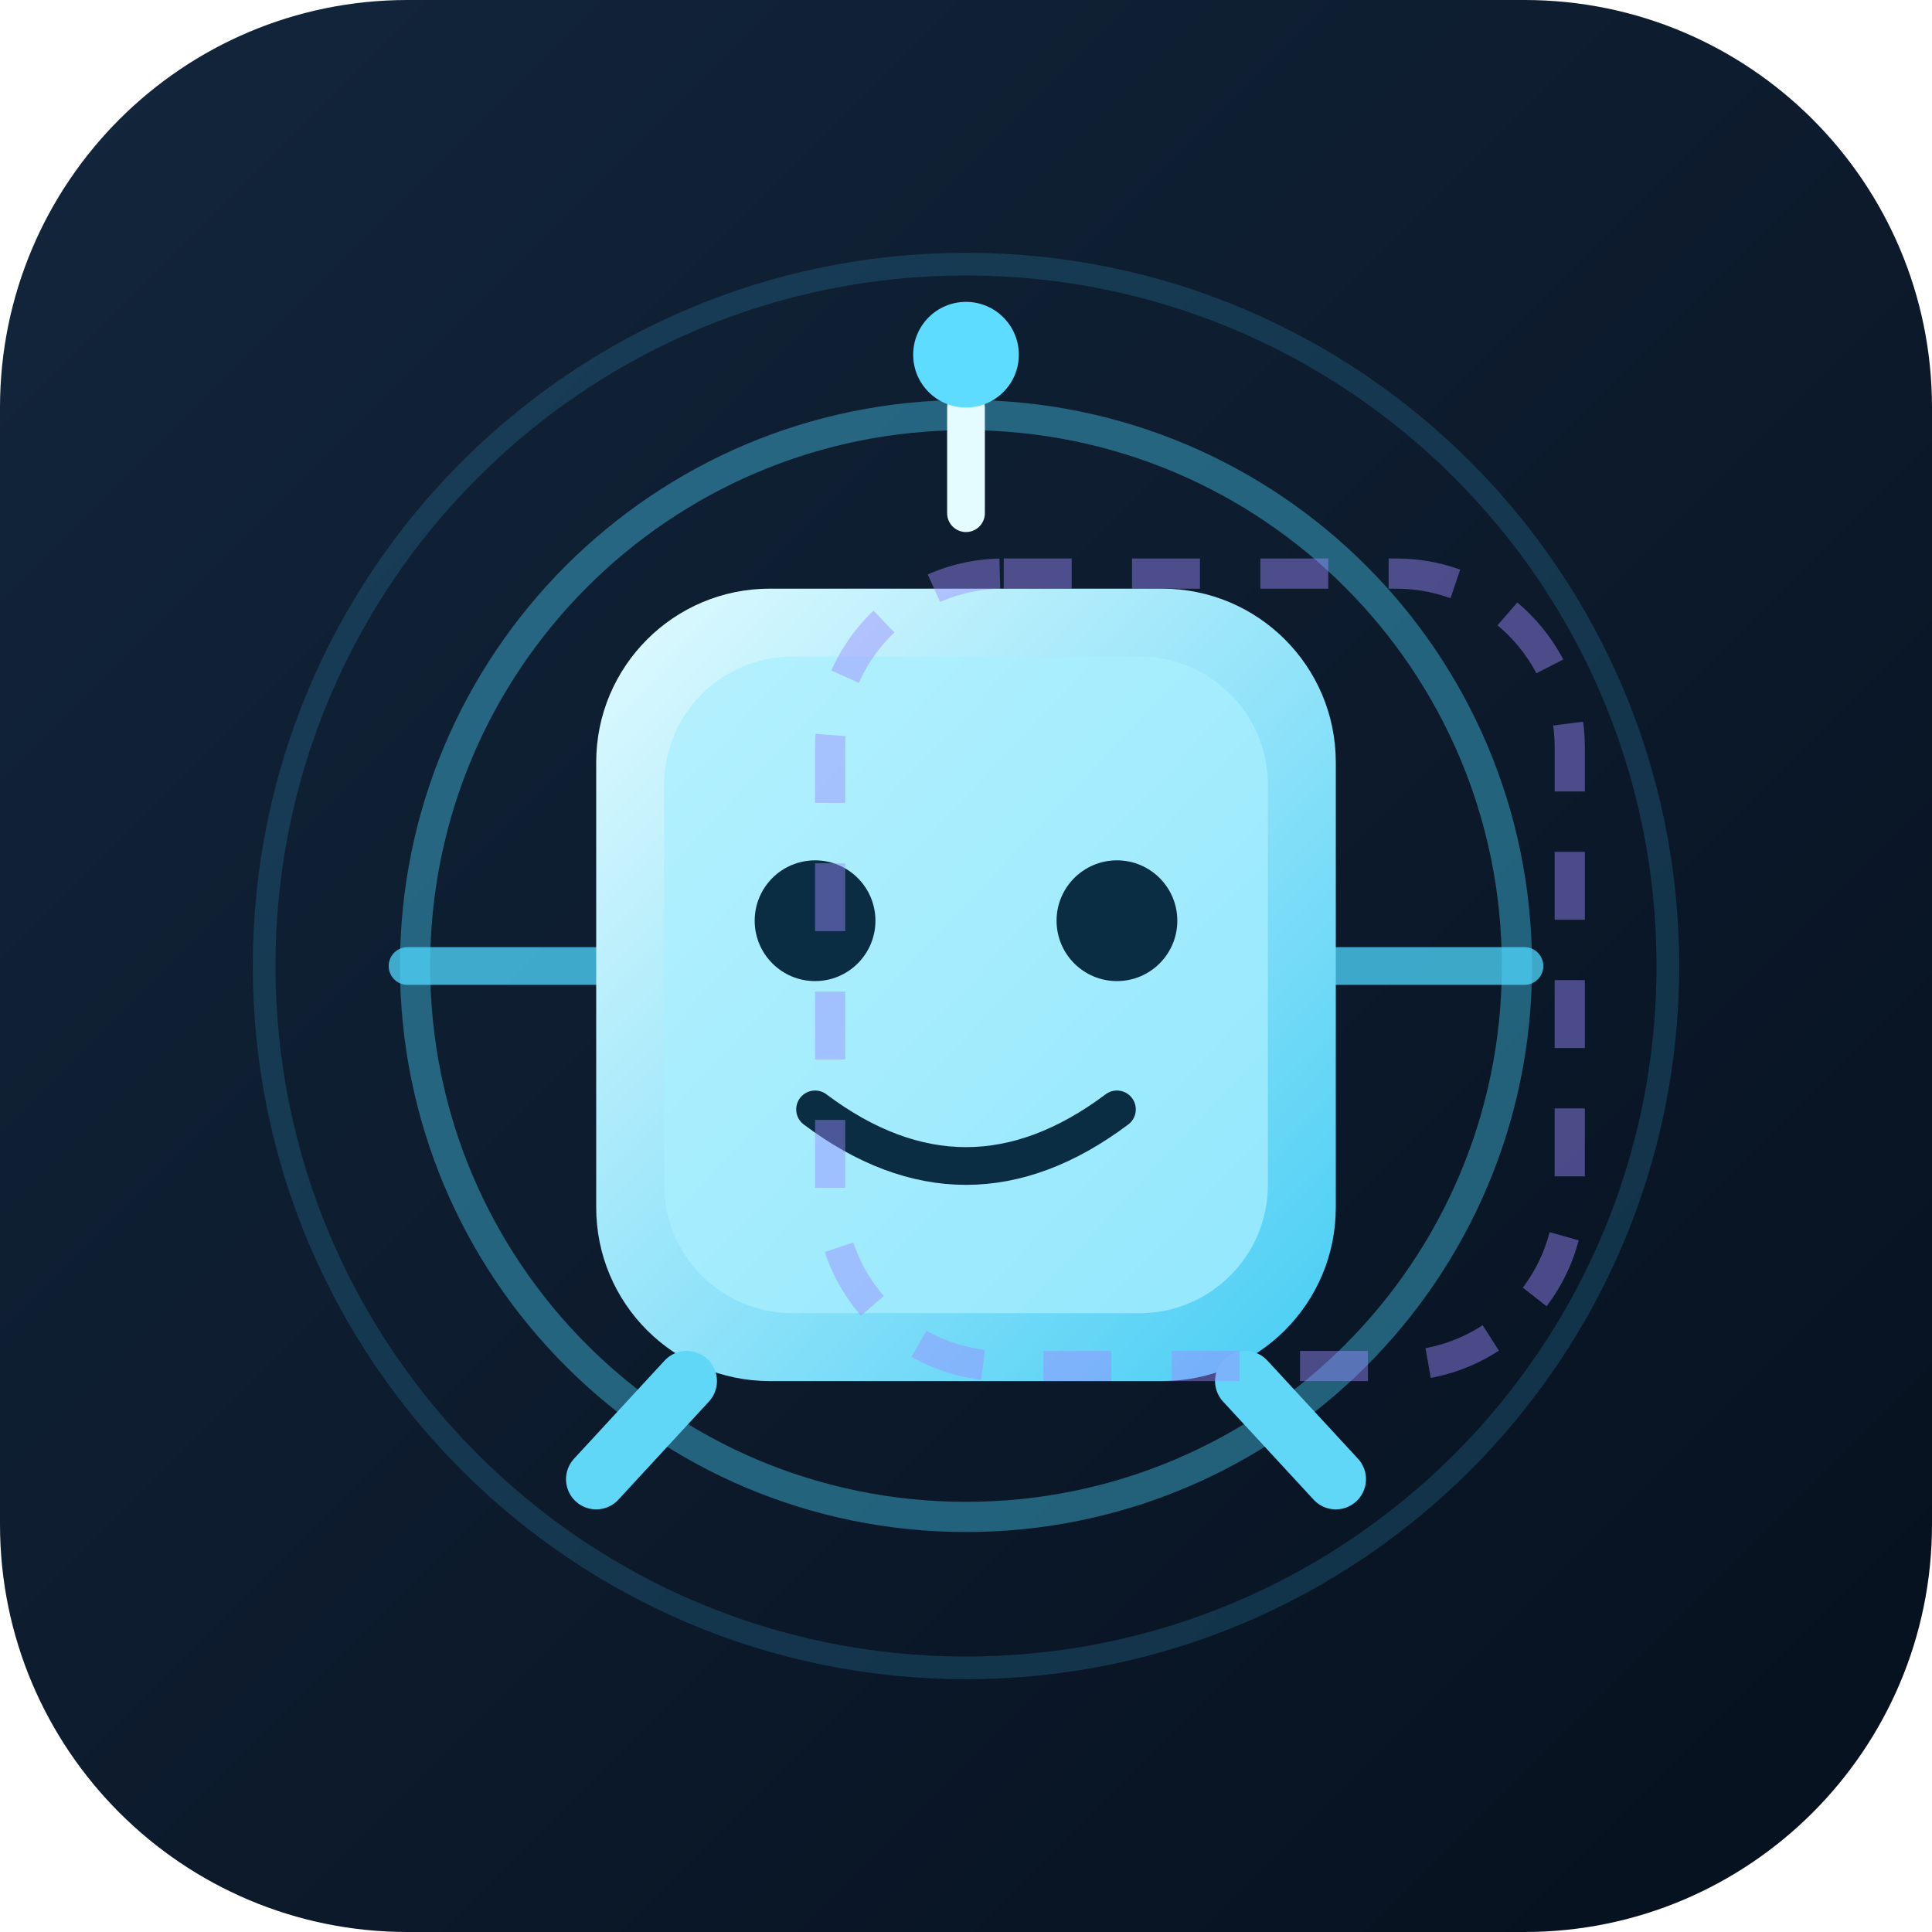
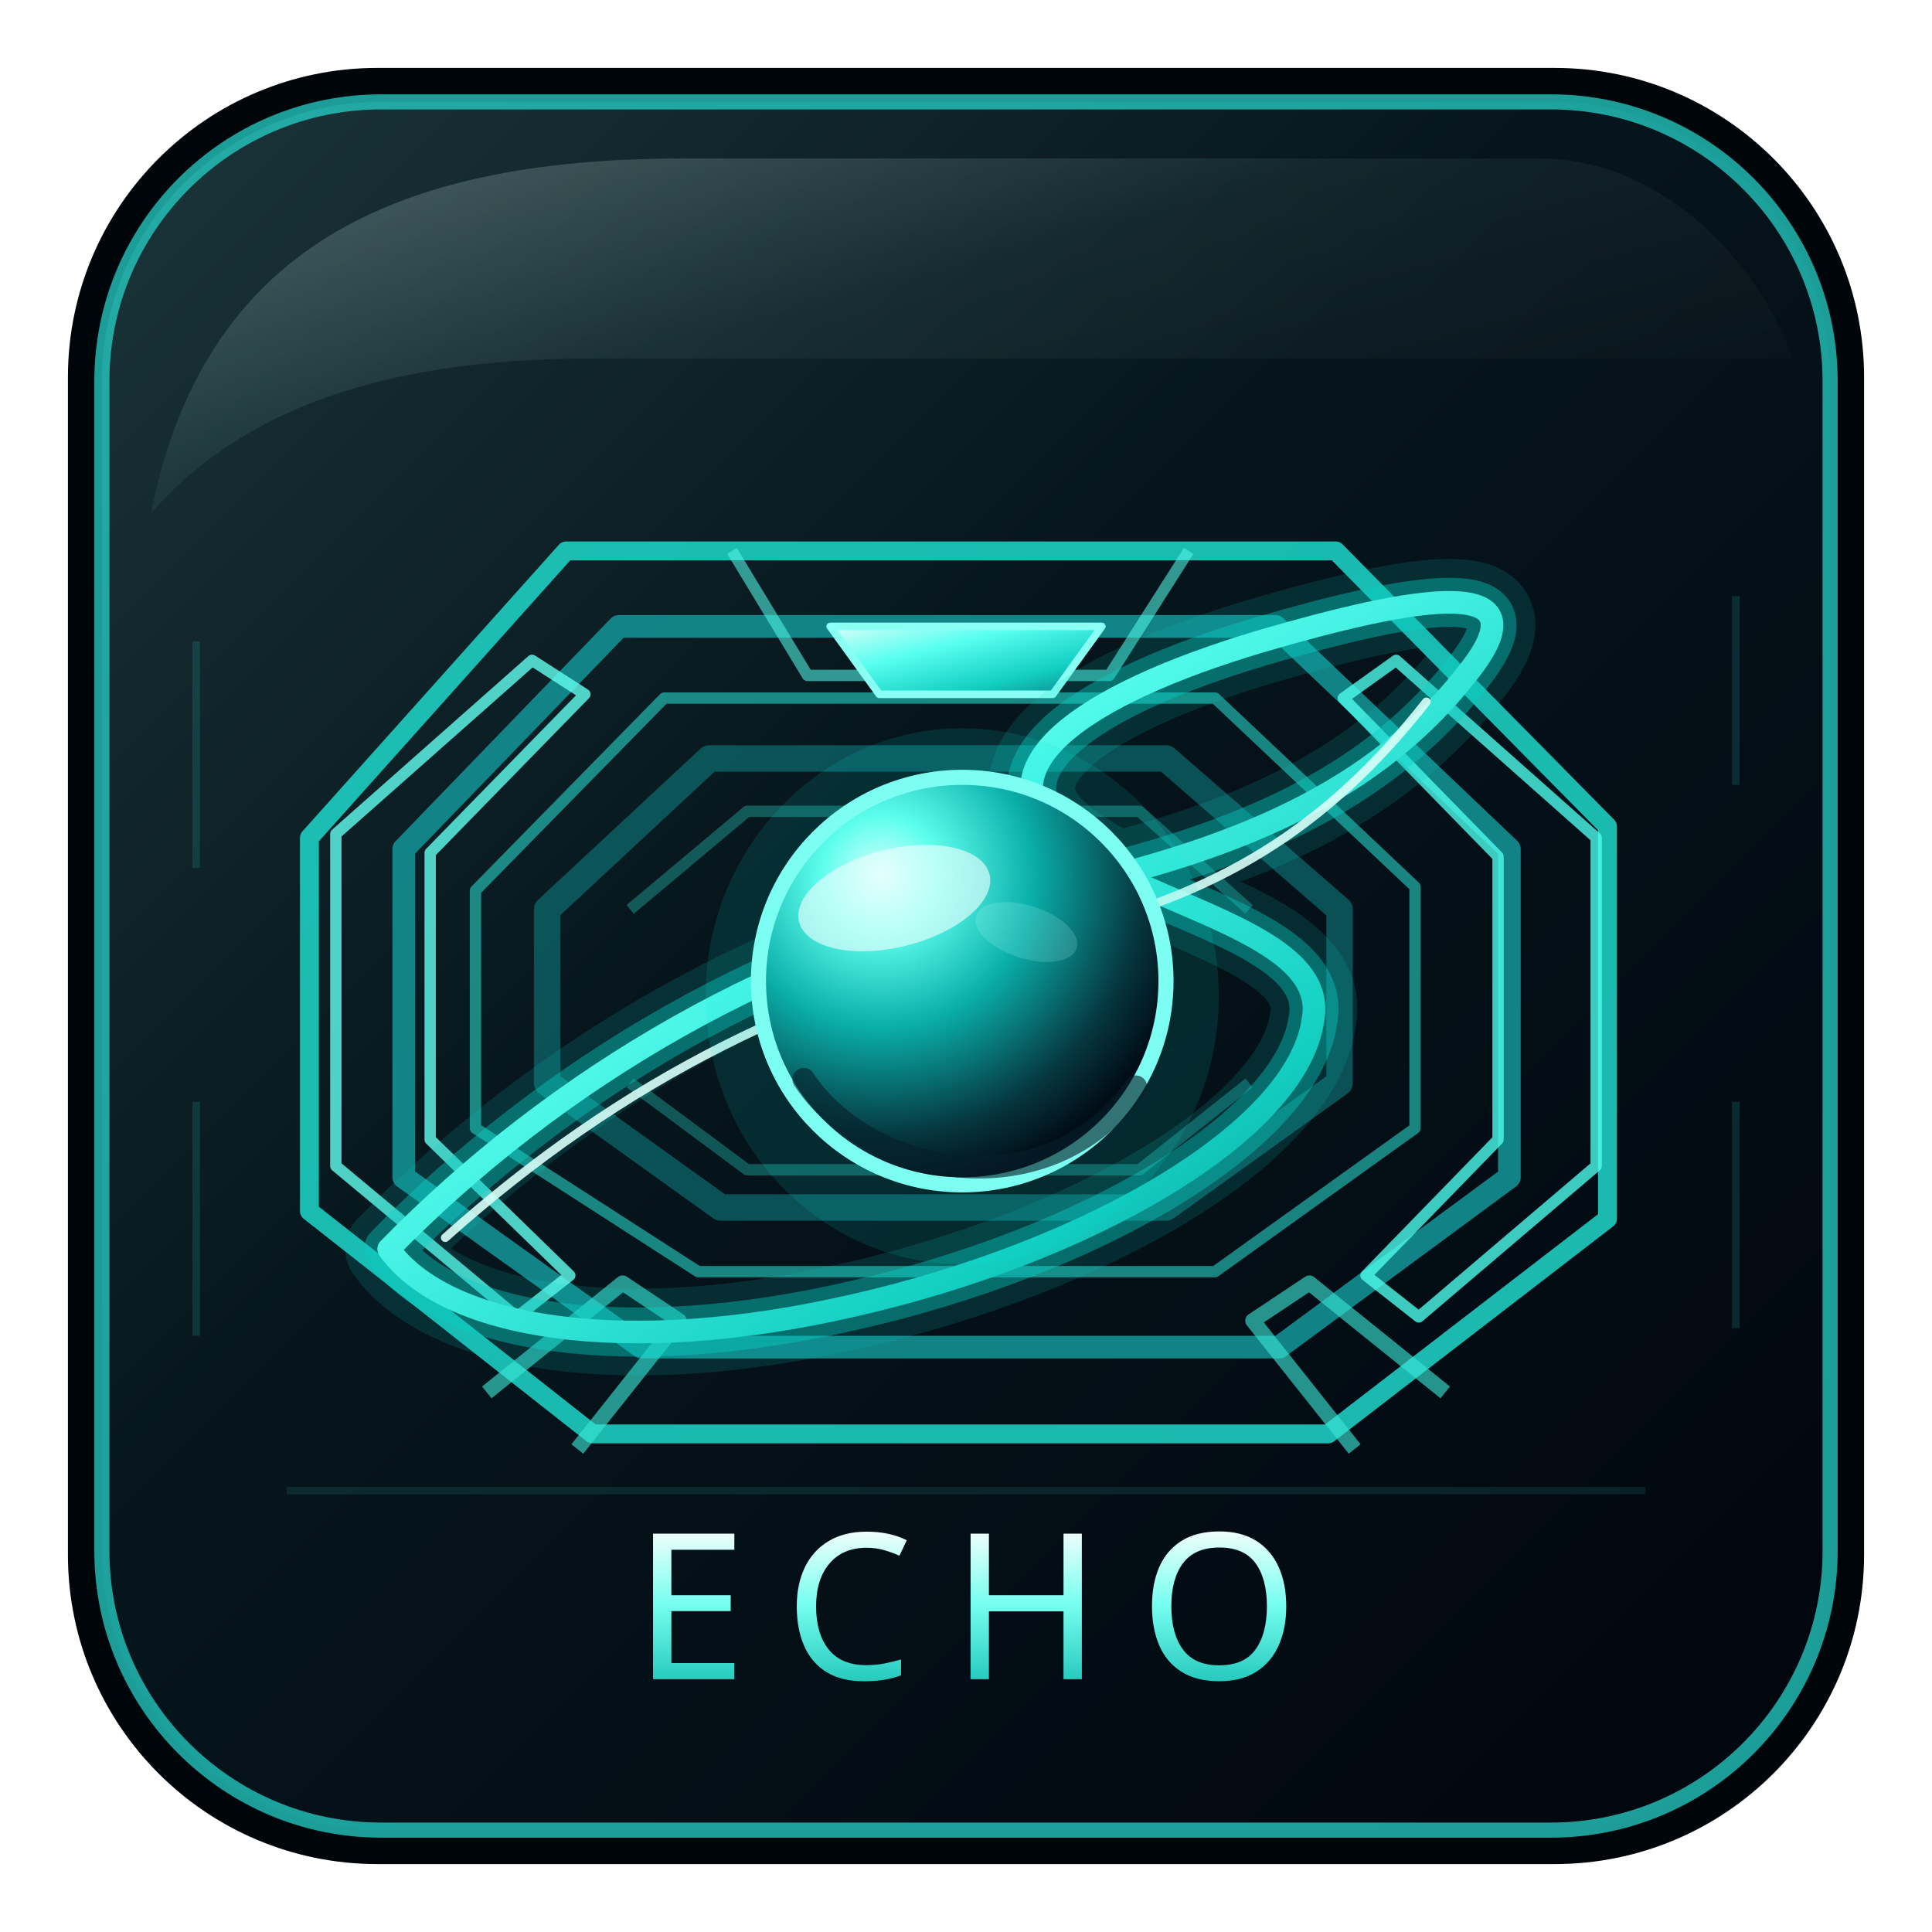
- <svg xmlns="http://www.w3.org/2000/svg" width="256" height="256" viewBox="0 0 256 256">
+ <svg xmlns="http://www.w3.org/2000/svg" width="512" height="512" viewBox="0 0 512 512">
  <defs>
-     <linearGradient id="bg" x1="0" y1="0" x2="1" y2="1">
-       <stop offset="0" stop-color="#13263c" />
-       <stop offset="1" stop-color="#06101e" />
+     <linearGradient id="shell" x1="0" y1="0" x2="1" y2="1">
+       <stop offset="0" stop-color="#1b363a" />
+       <stop offset="0.42" stop-color="#06151c" />
+       <stop offset="1" stop-color="#01050d" />
    </linearGradient>
-     <linearGradient id="cyan" x1="0" y1="0" x2="1" y2="1">
-       <stop offset="0" stop-color="#e3fbff" />
-       <stop offset="1" stop-color="#46cdf4" />
+     <linearGradient id="glass" x1="0" y1="0" x2="0.9" y2="1">
+       <stop offset="0" stop-color="#162c34" />
+       <stop offset="0.5" stop-color="#06151e" />
+       <stop offset="1" stop-color="#01050c" />
+     </linearGradient>
+     <linearGradient id="neon" x1="0" y1="0" x2="1" y2="1">
+       <stop offset="0" stop-color="#d9fff9" />
+       <stop offset="0.35" stop-color="#58fff0" />
+       <stop offset="0.72" stop-color="#13cfc2" />
+       <stop offset="1" stop-color="#087d84" />
+     </linearGradient>
+     <linearGradient id="text" x1="0" y1="0" x2="0" y2="1">
+       <stop offset="0" stop-color="#effffb" />
+       <stop offset="0.48" stop-color="#77fff0" />
+       <stop offset="1" stop-color="#26cabe" />
+     </linearGradient>
+     <radialGradient id="orb" cx="30%" cy="24%" r="78%">
+       <stop offset="0" stop-color="#d6fffb" />
+       <stop offset="0.18" stop-color="#5fffee" />
+       <stop offset="0.48" stop-color="#0aaea9" />
+       <stop offset="0.82" stop-color="#06363f" />
+       <stop offset="1" stop-color="#010d17" />
+     </radialGradient>
+     <linearGradient id="sheen" x1="0" y1="0" x2="1" y2="0.8">
+       <stop offset="0" stop-color="#ffffff" stop-opacity=".25" />
+       <stop offset=".45" stop-color="#bafff7" stop-opacity=".06" />
+       <stop offset="1" stop-color="#ffffff" stop-opacity="0" />
    </linearGradient>
  </defs>
-   <rect width="256" height="256" rx="54" fill="url(#bg)" />
-   <circle cx="128" cy="128" r="93" fill="none" stroke="#2b83a8" stroke-width="3" opacity=".28" />
-   <circle cx="128" cy="128" r="73" fill="none" stroke="#45c9ef" stroke-width="4" opacity=".42" />
-   <path d="M54 128h38m72 0h38" stroke="#4fd8ff" stroke-width="5" stroke-linecap="round" opacity=".75" />
-   <g transform="translate(0 2)">
-     <path d="M128 66v-14" stroke="#e4fbff" stroke-width="5" stroke-linecap="round" />
-     <circle cx="128" cy="45" r="7" fill="#5ddcff" />
-     <rect x="79" y="76" width="98" height="105" rx="23" fill="url(#cyan)" />
-     <rect x="88" y="85" width="80" height="87" rx="17" fill="#a9efff" opacity=".74" />
-     <circle cx="108" cy="120" r="8" fill="#0b2d43" />
-     <circle cx="148" cy="120" r="8" fill="#0b2d43" />
-     <path d="M108 145q20 15 40 0" fill="none" stroke="#0b2d43" stroke-width="5" stroke-linecap="round" />
-     <path d="M91 181l-12 13m86-13 12 13" stroke="#61d7f8" stroke-width="8" stroke-linecap="round" />
+   <rect x="18" y="18" width="476" height="476" rx="82" fill="#00050a" />
+   <rect x="27" y="27" width="458" height="458" rx="74" fill="url(#shell)" stroke="#28d9cf" stroke-opacity=".72" stroke-width="4" />
+   <path d="M40 136 C54 66 104 42 181 42 H408 C440 42 466 69 475 95 L406 95 H157 C97 95 62 111 40 136Z" fill="url(#sheen)" />
+   <path d="M52 170 V230 M52 292 V354 M460 158 V208 M460 292 V352" fill="none" stroke="#31cfc8" stroke-opacity=".16" stroke-width="2" />
+   <g fill="none" stroke-linejoin="round">
+     <path d="M82 222 L150 146 H354 L426 219 L426 323 L352 380 H157 L82 321Z" stroke="#20dfd0" stroke-width="5" stroke-opacity=".82" />
+     <path d="M107 225 L164 166 H338 L400 225 V312 L339 357 H170 L107 312Z" stroke="#138f91" stroke-width="6" stroke-opacity=".9" />
+     <path d="M126 236 L176 185 H322 L375 235 V299 L322 337 H185 L126 299Z" stroke="#2ce8d8" stroke-width="3" stroke-opacity=".54" />
+     <path d="M145 241 L188 201 H309 L355 241 V287 L309 320 H191 L145 287Z" stroke="#0d777b" stroke-width="7" stroke-opacity=".62" />
+     <path d="M167 241 L198 215 H302 L331 241 M167 287 L198 310 H302 L331 287" stroke="#2ee6d7" stroke-width="3" stroke-opacity=".32" />
+     <path d="M89 221 L141 175 L155 184 L114 226 L114 302 L151 338 L137 349 L89 309Z" stroke="#62fff0" stroke-width="3" stroke-opacity=".8" />
+     <path d="M423 222 L370 175 L356 185 L397 227 L397 302 L362 338 L376 349 L423 309Z" stroke="#4dfff0" stroke-width="3" stroke-opacity=".78" />
+     <path d="M194 146 L214 179 H294 L315 146" stroke="#52f6e6" stroke-width="3" stroke-opacity=".58" />
+     <path d="M220 166 H292 L279 184 H233Z" fill="url(#neon)" stroke="#8afff4" stroke-width="2" />
+     <path d="M129 369 L165 340 L180 350 L153 384" stroke="#3be6d7" stroke-width="4" stroke-opacity=".62" />
+     <path d="M383 369 L347 340 L332 350 L359 384" stroke="#3be6d7" stroke-width="4" stroke-opacity=".62" />
  </g>
-   <g opacity=".45" transform="translate(31 0)">
-     <rect x="79" y="76" width="98" height="105" rx="23" fill="none" stroke="#9c8aff" stroke-width="4" stroke-dasharray="9 8" />
+   <g fill="none" stroke-linecap="round" stroke-linejoin="round">
+     <path d="M103 331 C147 286 207 250 274 237 C327 226 365 210 390 177 C409 152 375 158 334 170 C287 184 258 204 282 223 C303 240 352 247 348 270 C344 300 288 332 226 346 C165 360 118 352 103 331Z" stroke="#0ccdc3" stroke-width="23" stroke-opacity=".15" />
+     <path d="M103 331 C147 286 207 250 274 237 C327 226 365 210 390 177 C409 152 375 158 334 170 C287 184 258 204 282 223 C303 240 352 247 348 270 C344 300 288 332 226 346 C165 360 118 352 103 331Z" stroke="#08cfc5" stroke-width="13" stroke-opacity=".4" />
+     <path d="M103 331 C147 286 207 250 274 237 C327 226 365 210 390 177 C409 152 375 158 334 170 C287 184 258 204 282 223 C303 240 352 247 348 270 C344 300 288 332 226 346 C165 360 118 352 103 331Z" stroke="url(#neon)" stroke-width="6" />
+     <path d="M118 328 C165 286 215 261 276 248 C323 238 352 219 378 186" stroke="#d8fff9" stroke-width="2.3" stroke-opacity=".9" />
  </g>
+   <ellipse cx="255" cy="264" rx="68" ry="71" fill="#00e2d5" opacity=".12" />
+   <circle cx="255" cy="260" r="54" fill="url(#orb)" stroke="#7cfff2" stroke-width="4" />
+   <ellipse cx="237" cy="238" rx="26" ry="13" fill="#eafffd" opacity=".64" transform="rotate(-14 237 238)" />
+   <ellipse cx="272" cy="247" rx="14" ry="7" fill="#b4fff7" opacity=".18" transform="rotate(18 272 247)" />
+   <path d="M213 286 C230 312 278 321 301 288" fill="none" stroke="#051f2a" stroke-width="6" stroke-linecap="round" opacity=".62" />
+   <path d="M76 395 H436" stroke="#34d6ce" stroke-opacity=".12" stroke-width="2" />
+   <text x="256" y="445" font-family="sans-serif" font-size="54" font-weight="500" letter-spacing="10" text-anchor="middle" fill="url(#text)">ECHO</text>
</svg>
